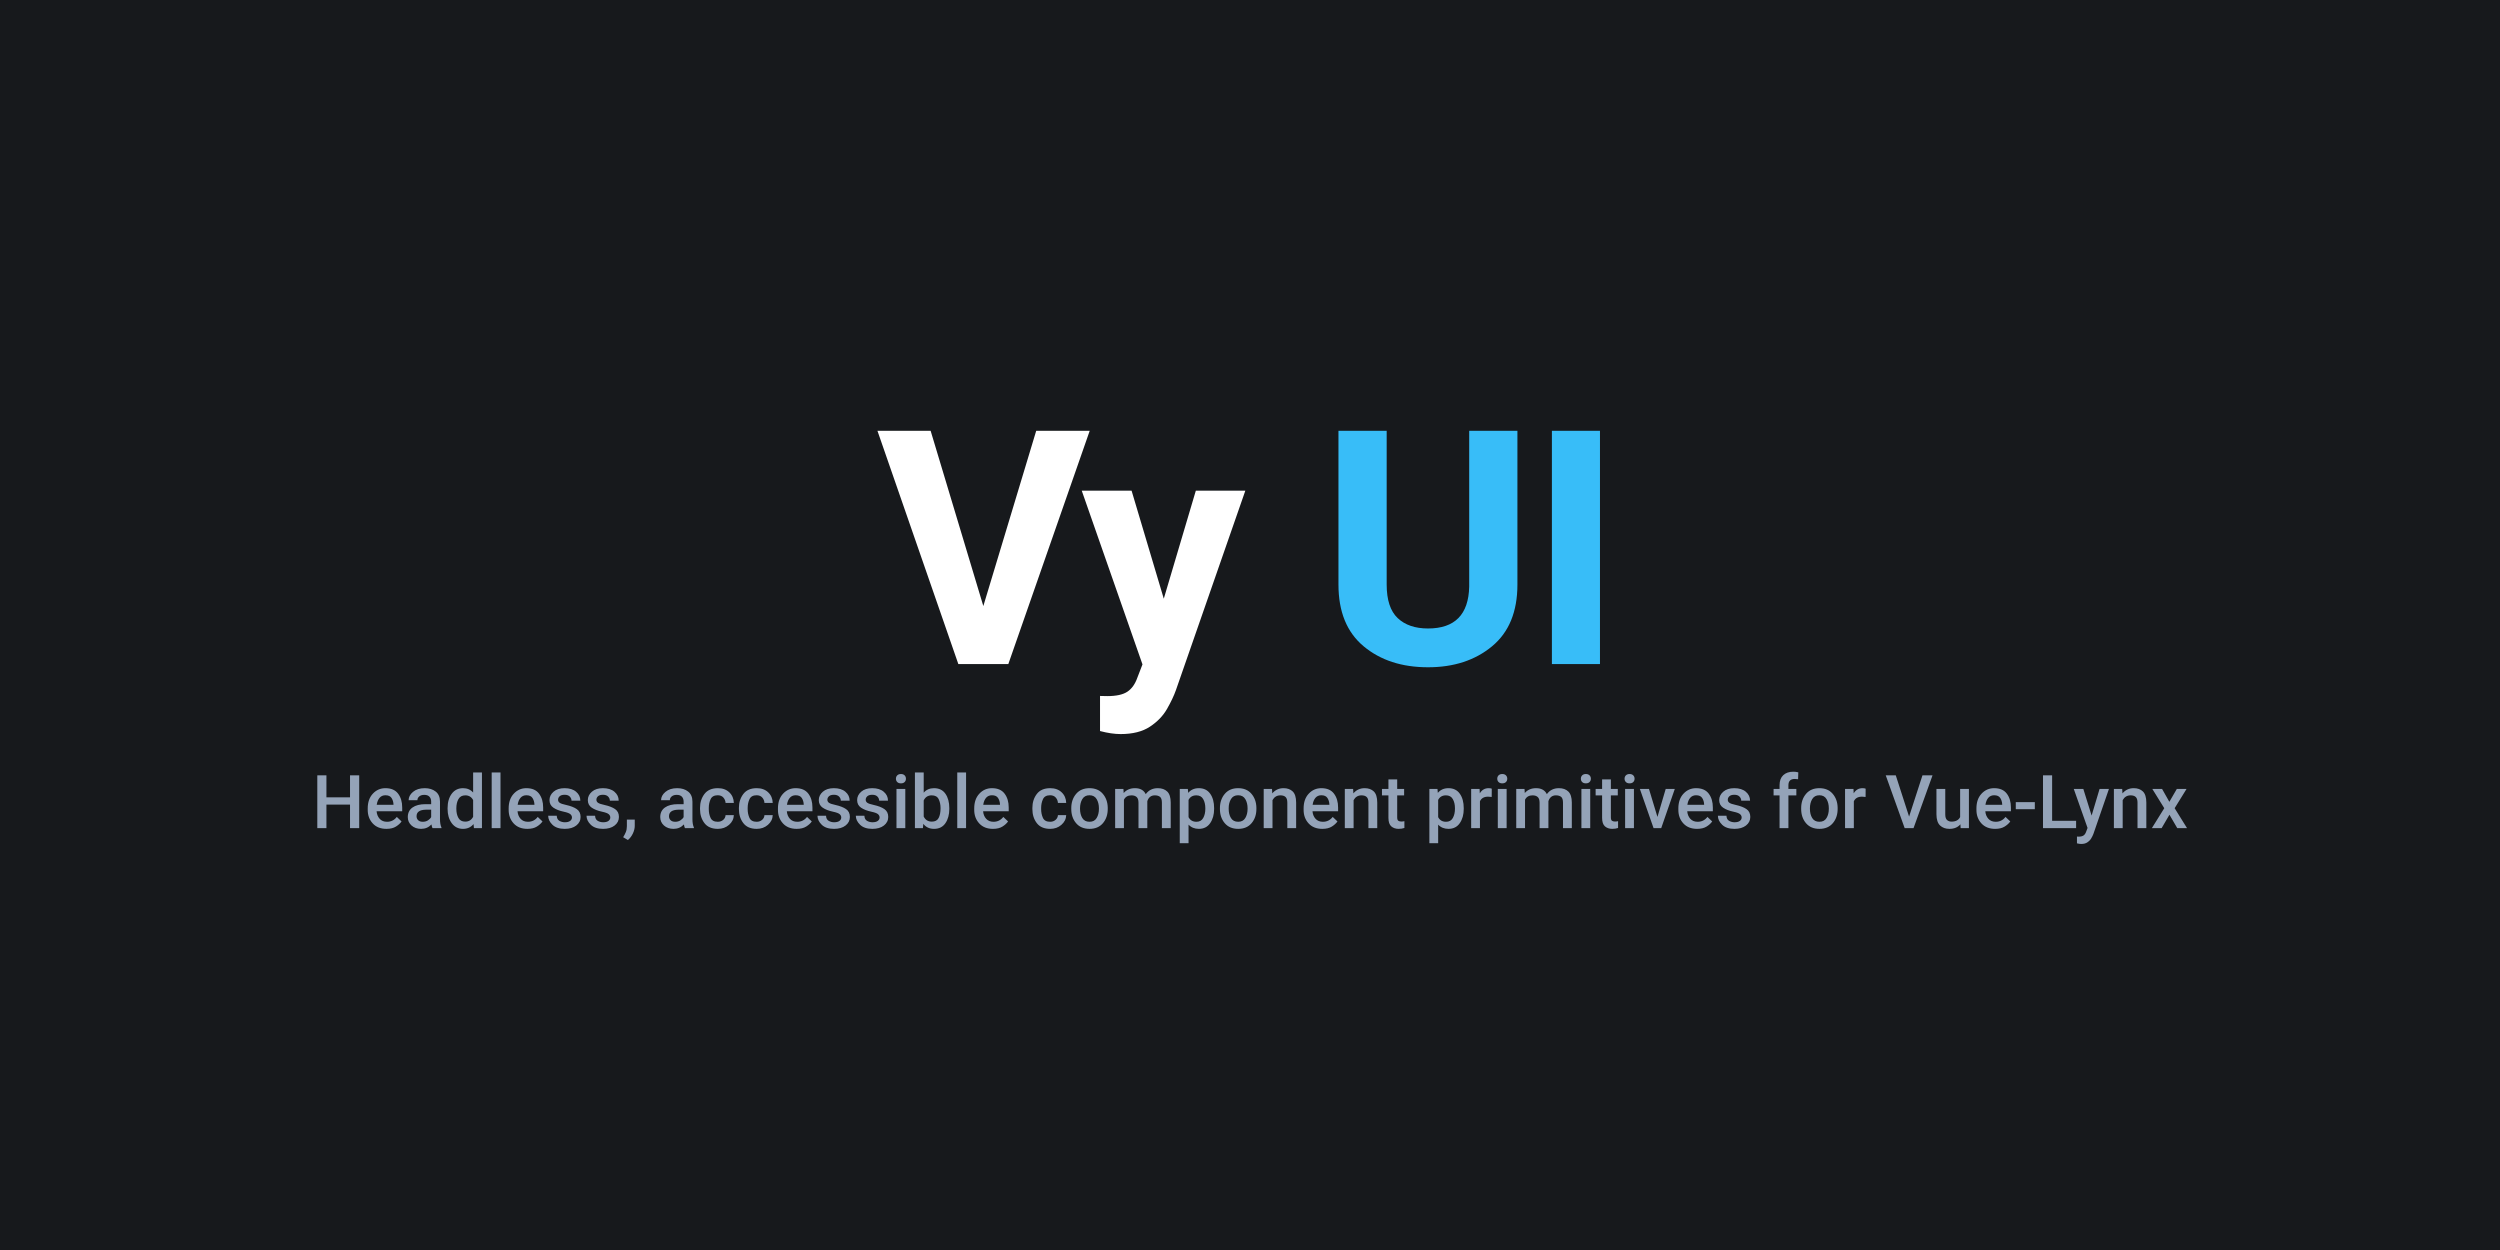
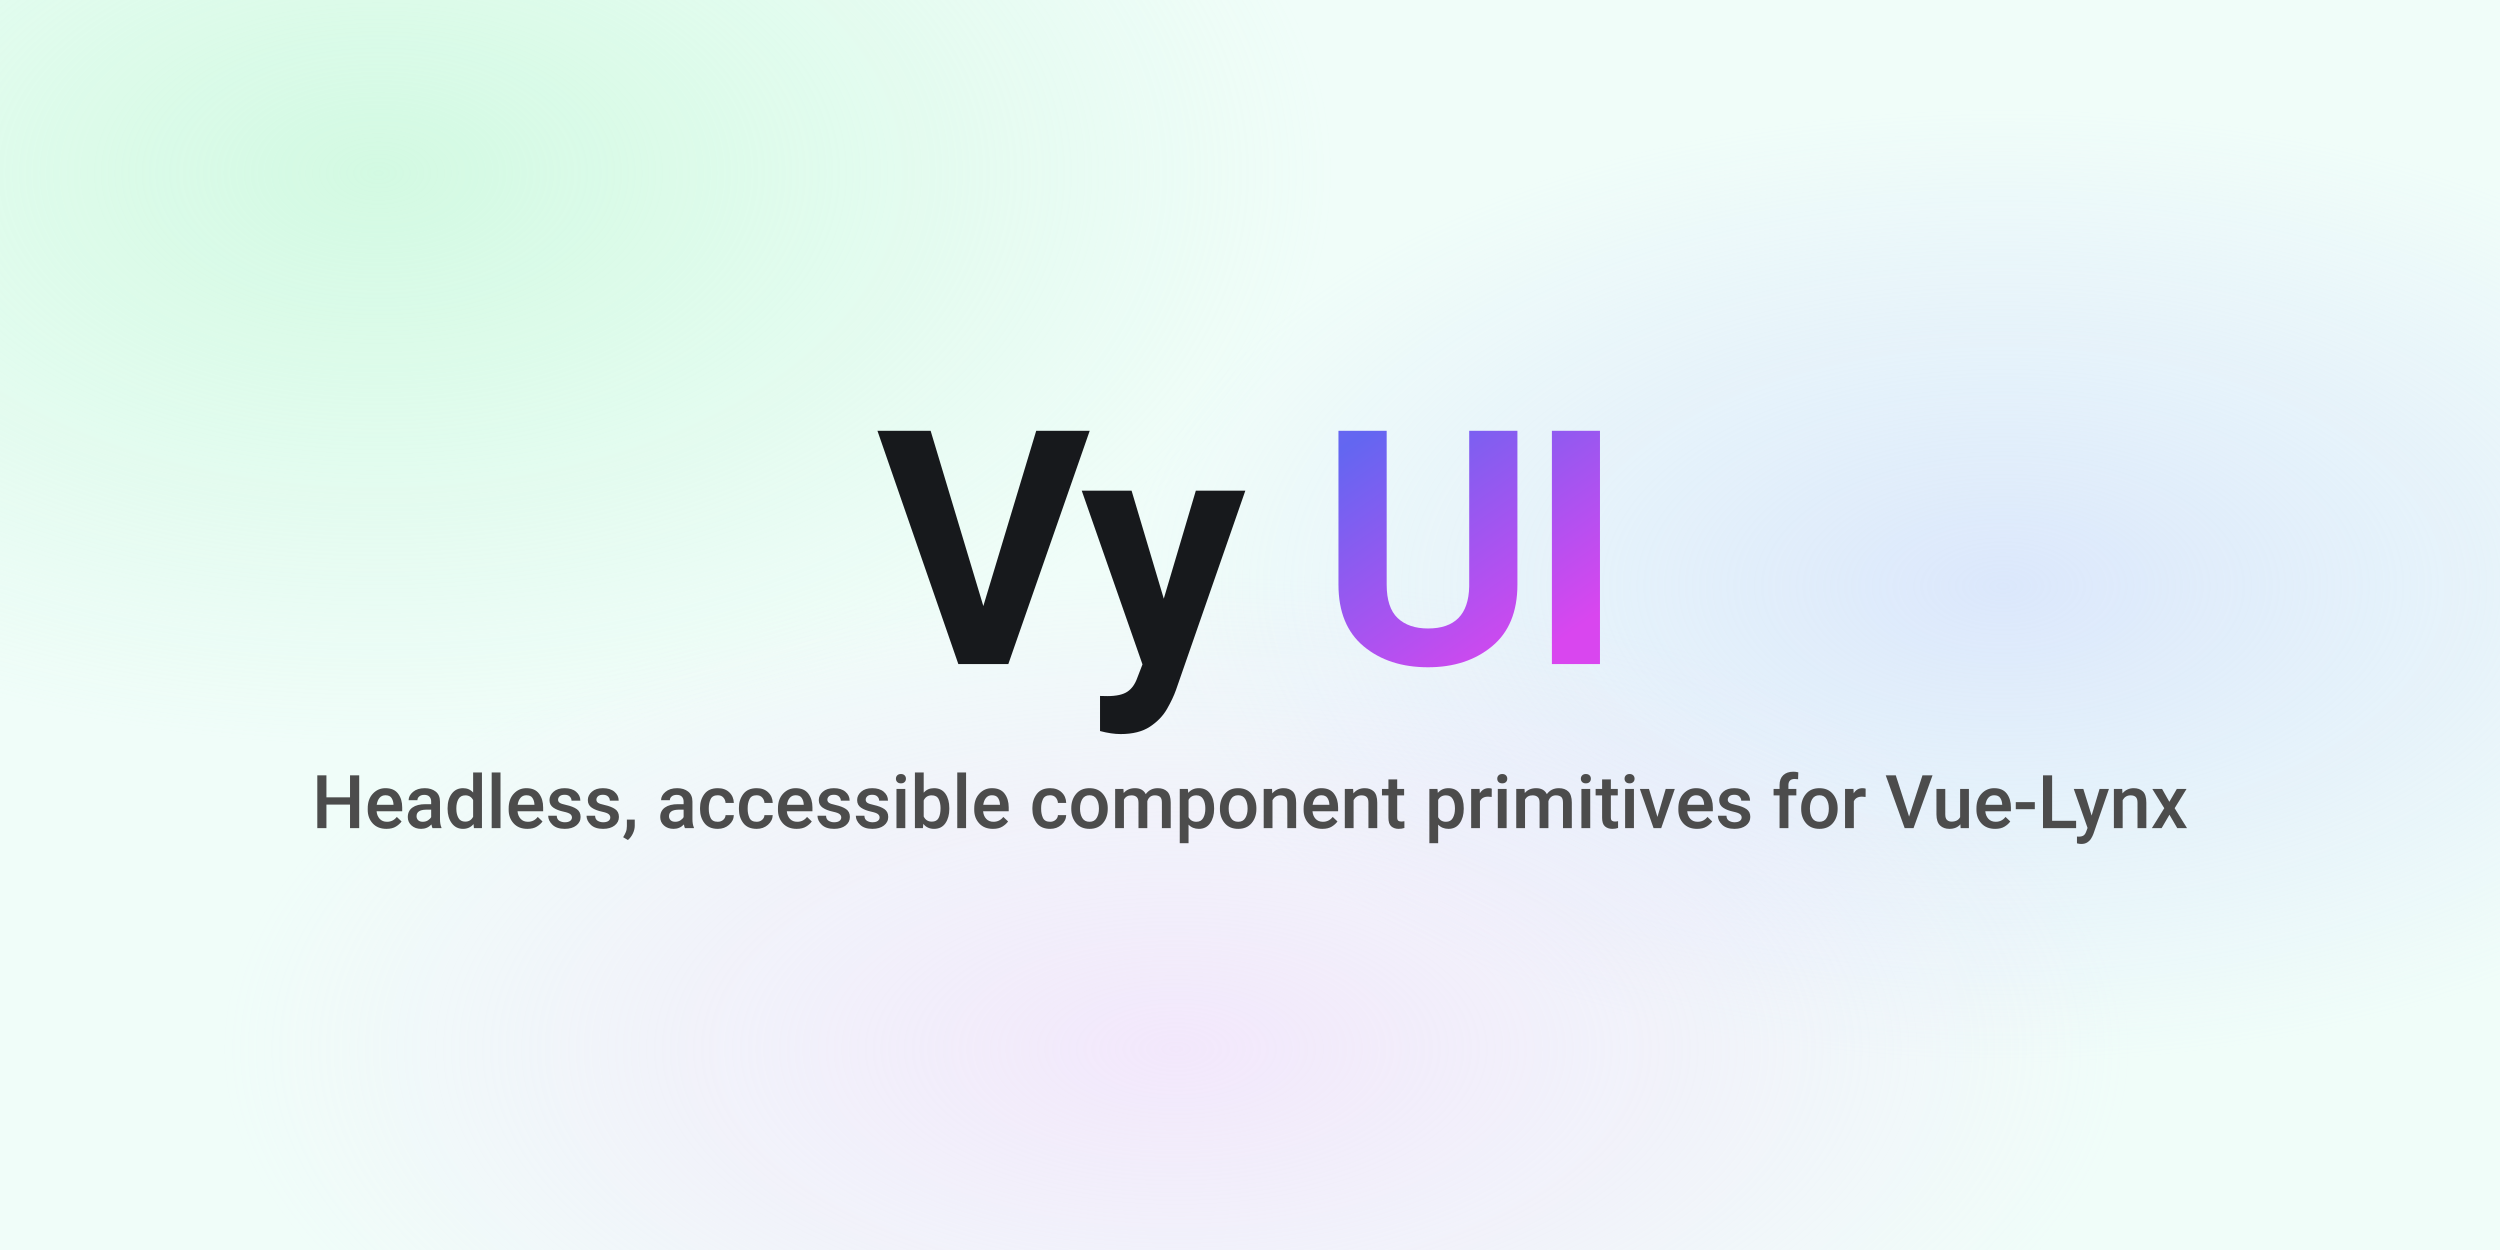
<svg xmlns="http://www.w3.org/2000/svg" viewBox="0 0 1280 640">
-   <rect width="1280" height="640" fill="#17191c" />
-   <text x="640" y="340" font-family="-apple-system, BlinkMacSystemFont, 'Segoe UI', Roboto, sans-serif" font-size="168" font-weight="700" text-anchor="middle" fill="#ffffff" letter-spacing="-4">Vy <tspan fill="#38bdf8">UI</tspan>
+   <defs>
+     <radialGradient id="blob-green">
+       <stop offset="0" stop-color="#bbf7d0" stop-opacity="0.55" />
+       <stop offset="0.7" stop-color="#bbf7d0" stop-opacity="0" />
+     </radialGradient>
+     <radialGradient id="blob-indigo">
+       <stop offset="0" stop-color="#c7d2fe" stop-opacity="0.5" />
+       <stop offset="0.7" stop-color="#c7d2fe" stop-opacity="0" />
+     </radialGradient>
+     <radialGradient id="blob-fuchsia">
+       <stop offset="0" stop-color="#f5d0fe" stop-opacity="0.48" />
+       <stop offset="0.7" stop-color="#f5d0fe" stop-opacity="0" />
+     </radialGradient>
+     <linearGradient id="aurora" x1="0" y1="0" x2="1" y2="0.6">
+       <stop offset="0" stop-color="#8b5cf6" />
+       <stop offset="0.5" stop-color="#6366f1" />
+       <stop offset="1" stop-color="#d946ef" />
+     </linearGradient>
+   </defs>
+   <rect width="1280" height="640" fill="#f0fdf9" />
+   <ellipse cx="192" cy="90" rx="704" ry="416" fill="url(#blob-green)" />
+   <ellipse cx="1024" cy="300" rx="640" ry="352" fill="url(#blob-indigo)" />
+   <ellipse cx="602" cy="538" rx="704" ry="352" fill="url(#blob-fuchsia)" />
+   <text x="640" y="340" font-family="-apple-system, BlinkMacSystemFont, 'Segoe UI', Roboto, sans-serif" font-size="168" font-weight="600" text-anchor="middle" fill="#17191c" letter-spacing="-4">Vy <tspan fill="url(#aurora)">UI</tspan>
  </text>
-   <text x="640" y="424" font-family="-apple-system, BlinkMacSystemFont, 'Segoe UI', Roboto, sans-serif" font-size="38" font-weight="500" text-anchor="middle" fill="#94a3b8">Headless, accessible component primitives for Vue-Lynx</text>
+   <text x="640" y="424" font-family="-apple-system, BlinkMacSystemFont, 'Segoe UI', Roboto, sans-serif" font-size="38" font-weight="500" text-anchor="middle" fill="#4c4c4c">Headless, accessible component primitives for Vue-Lynx</text>
</svg>
